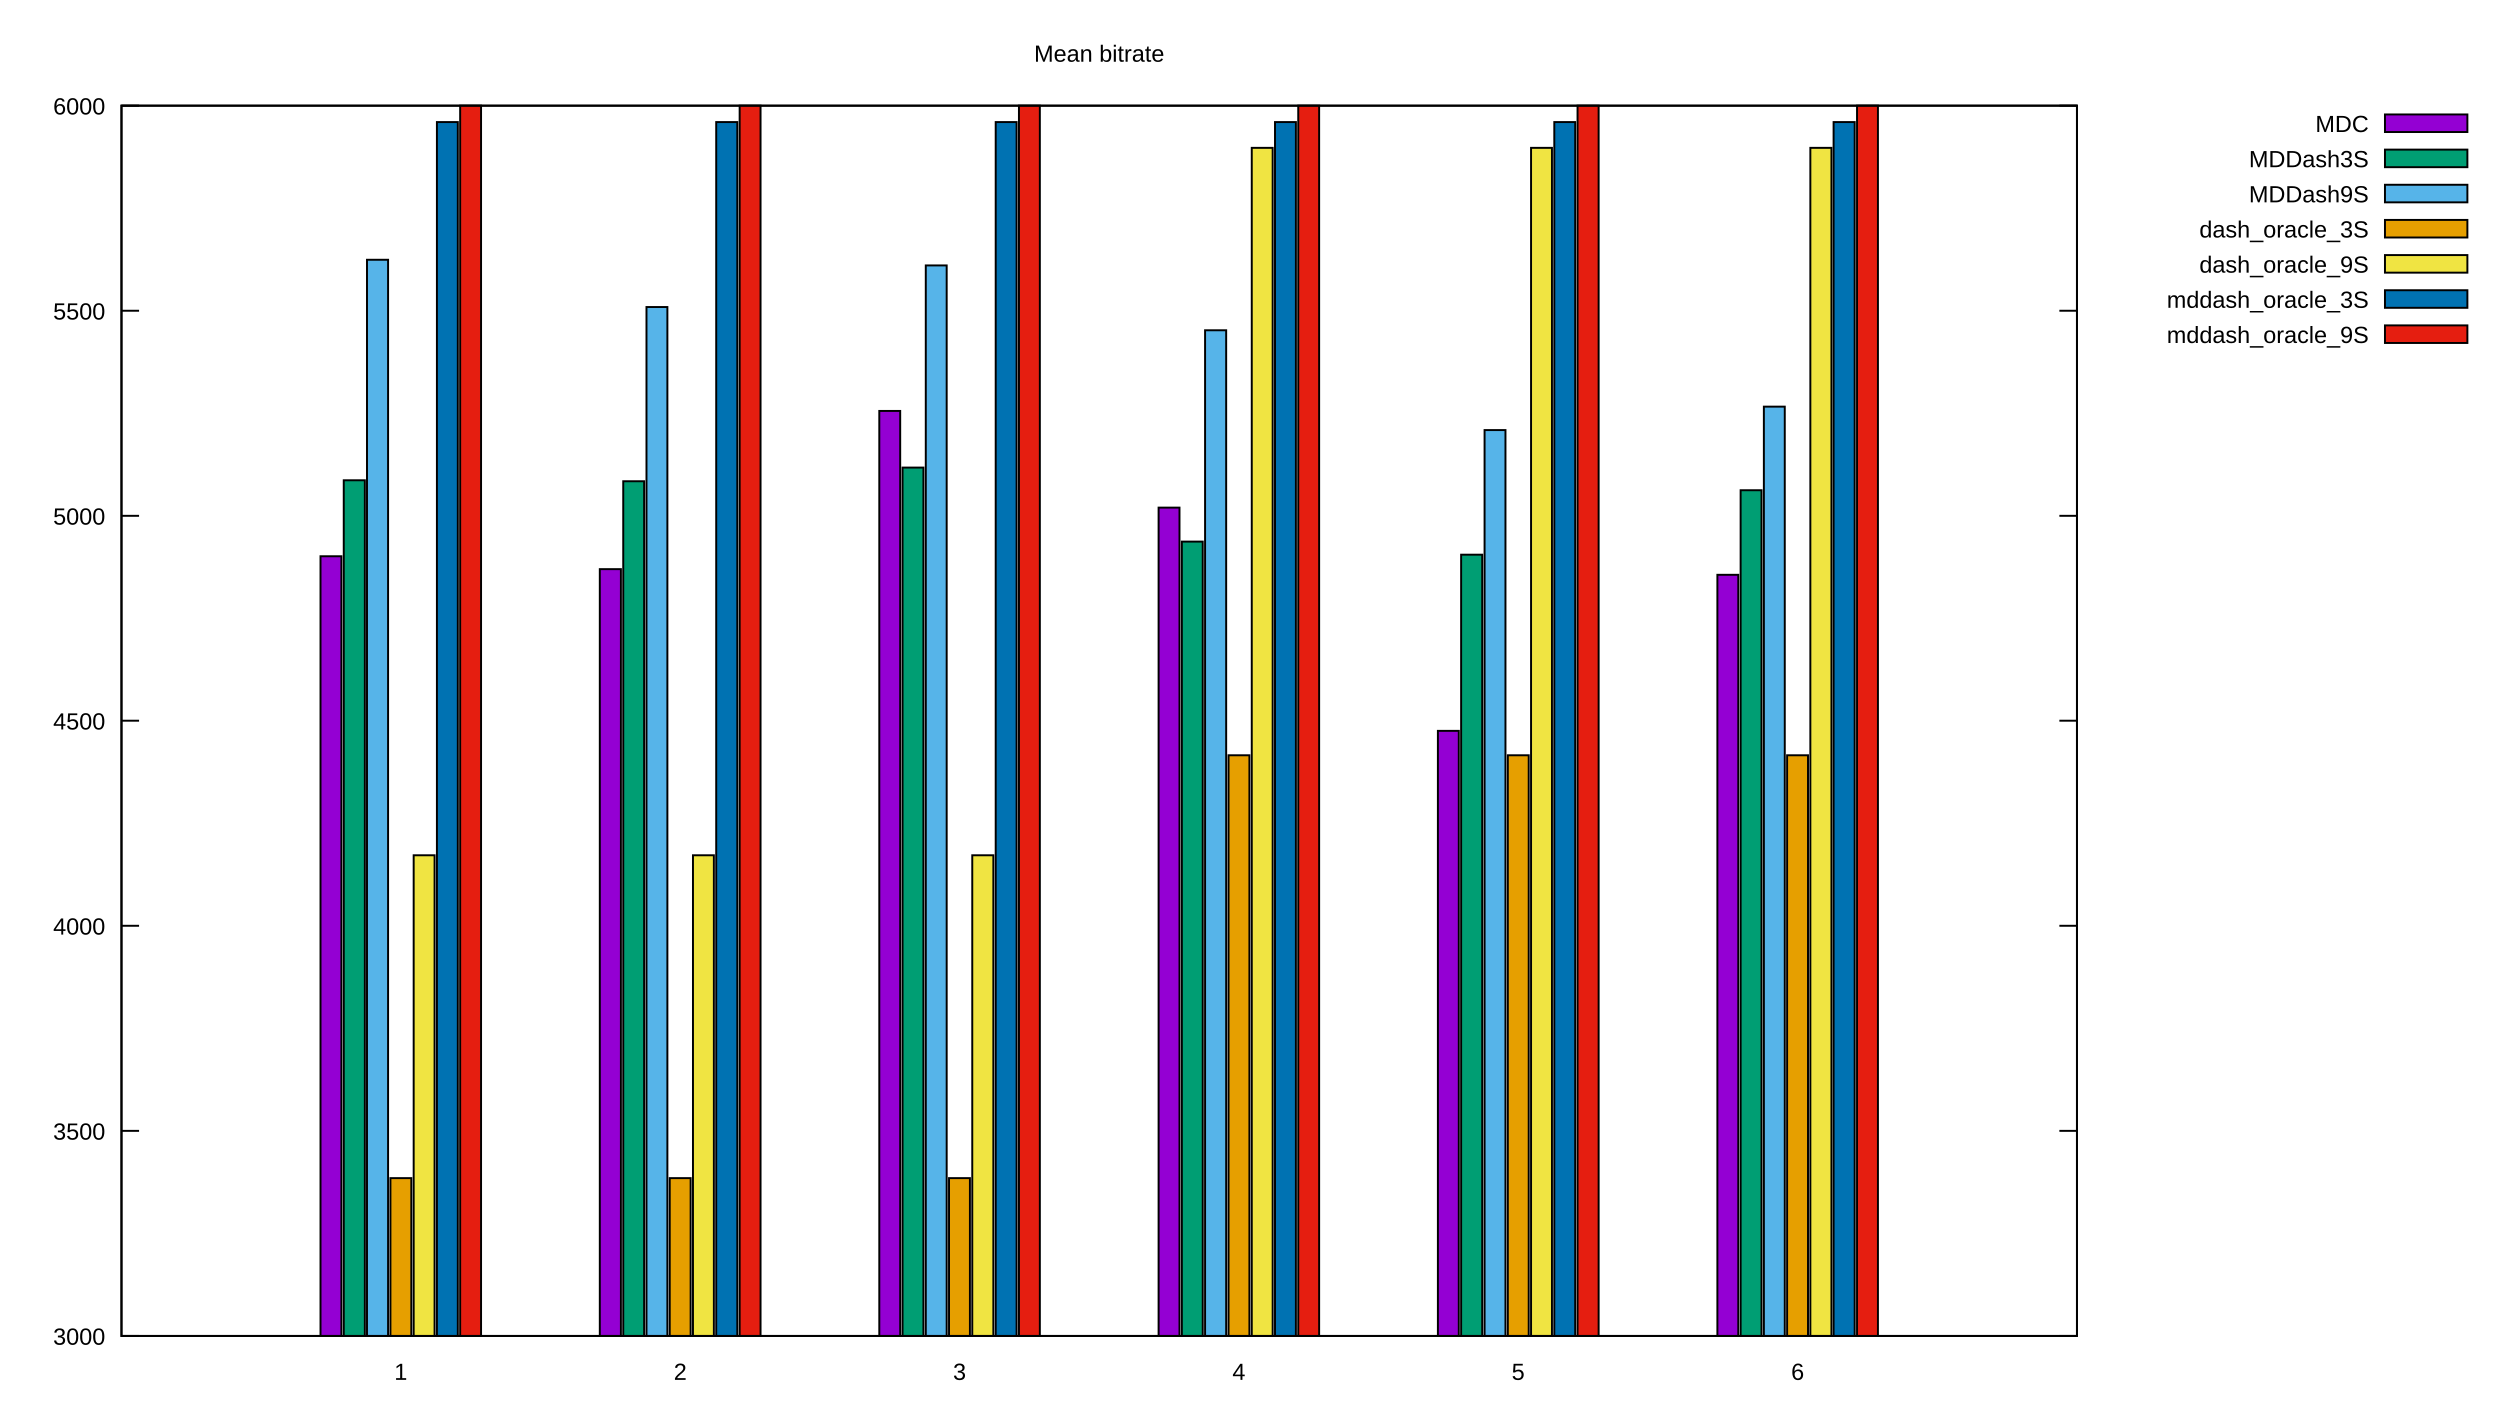
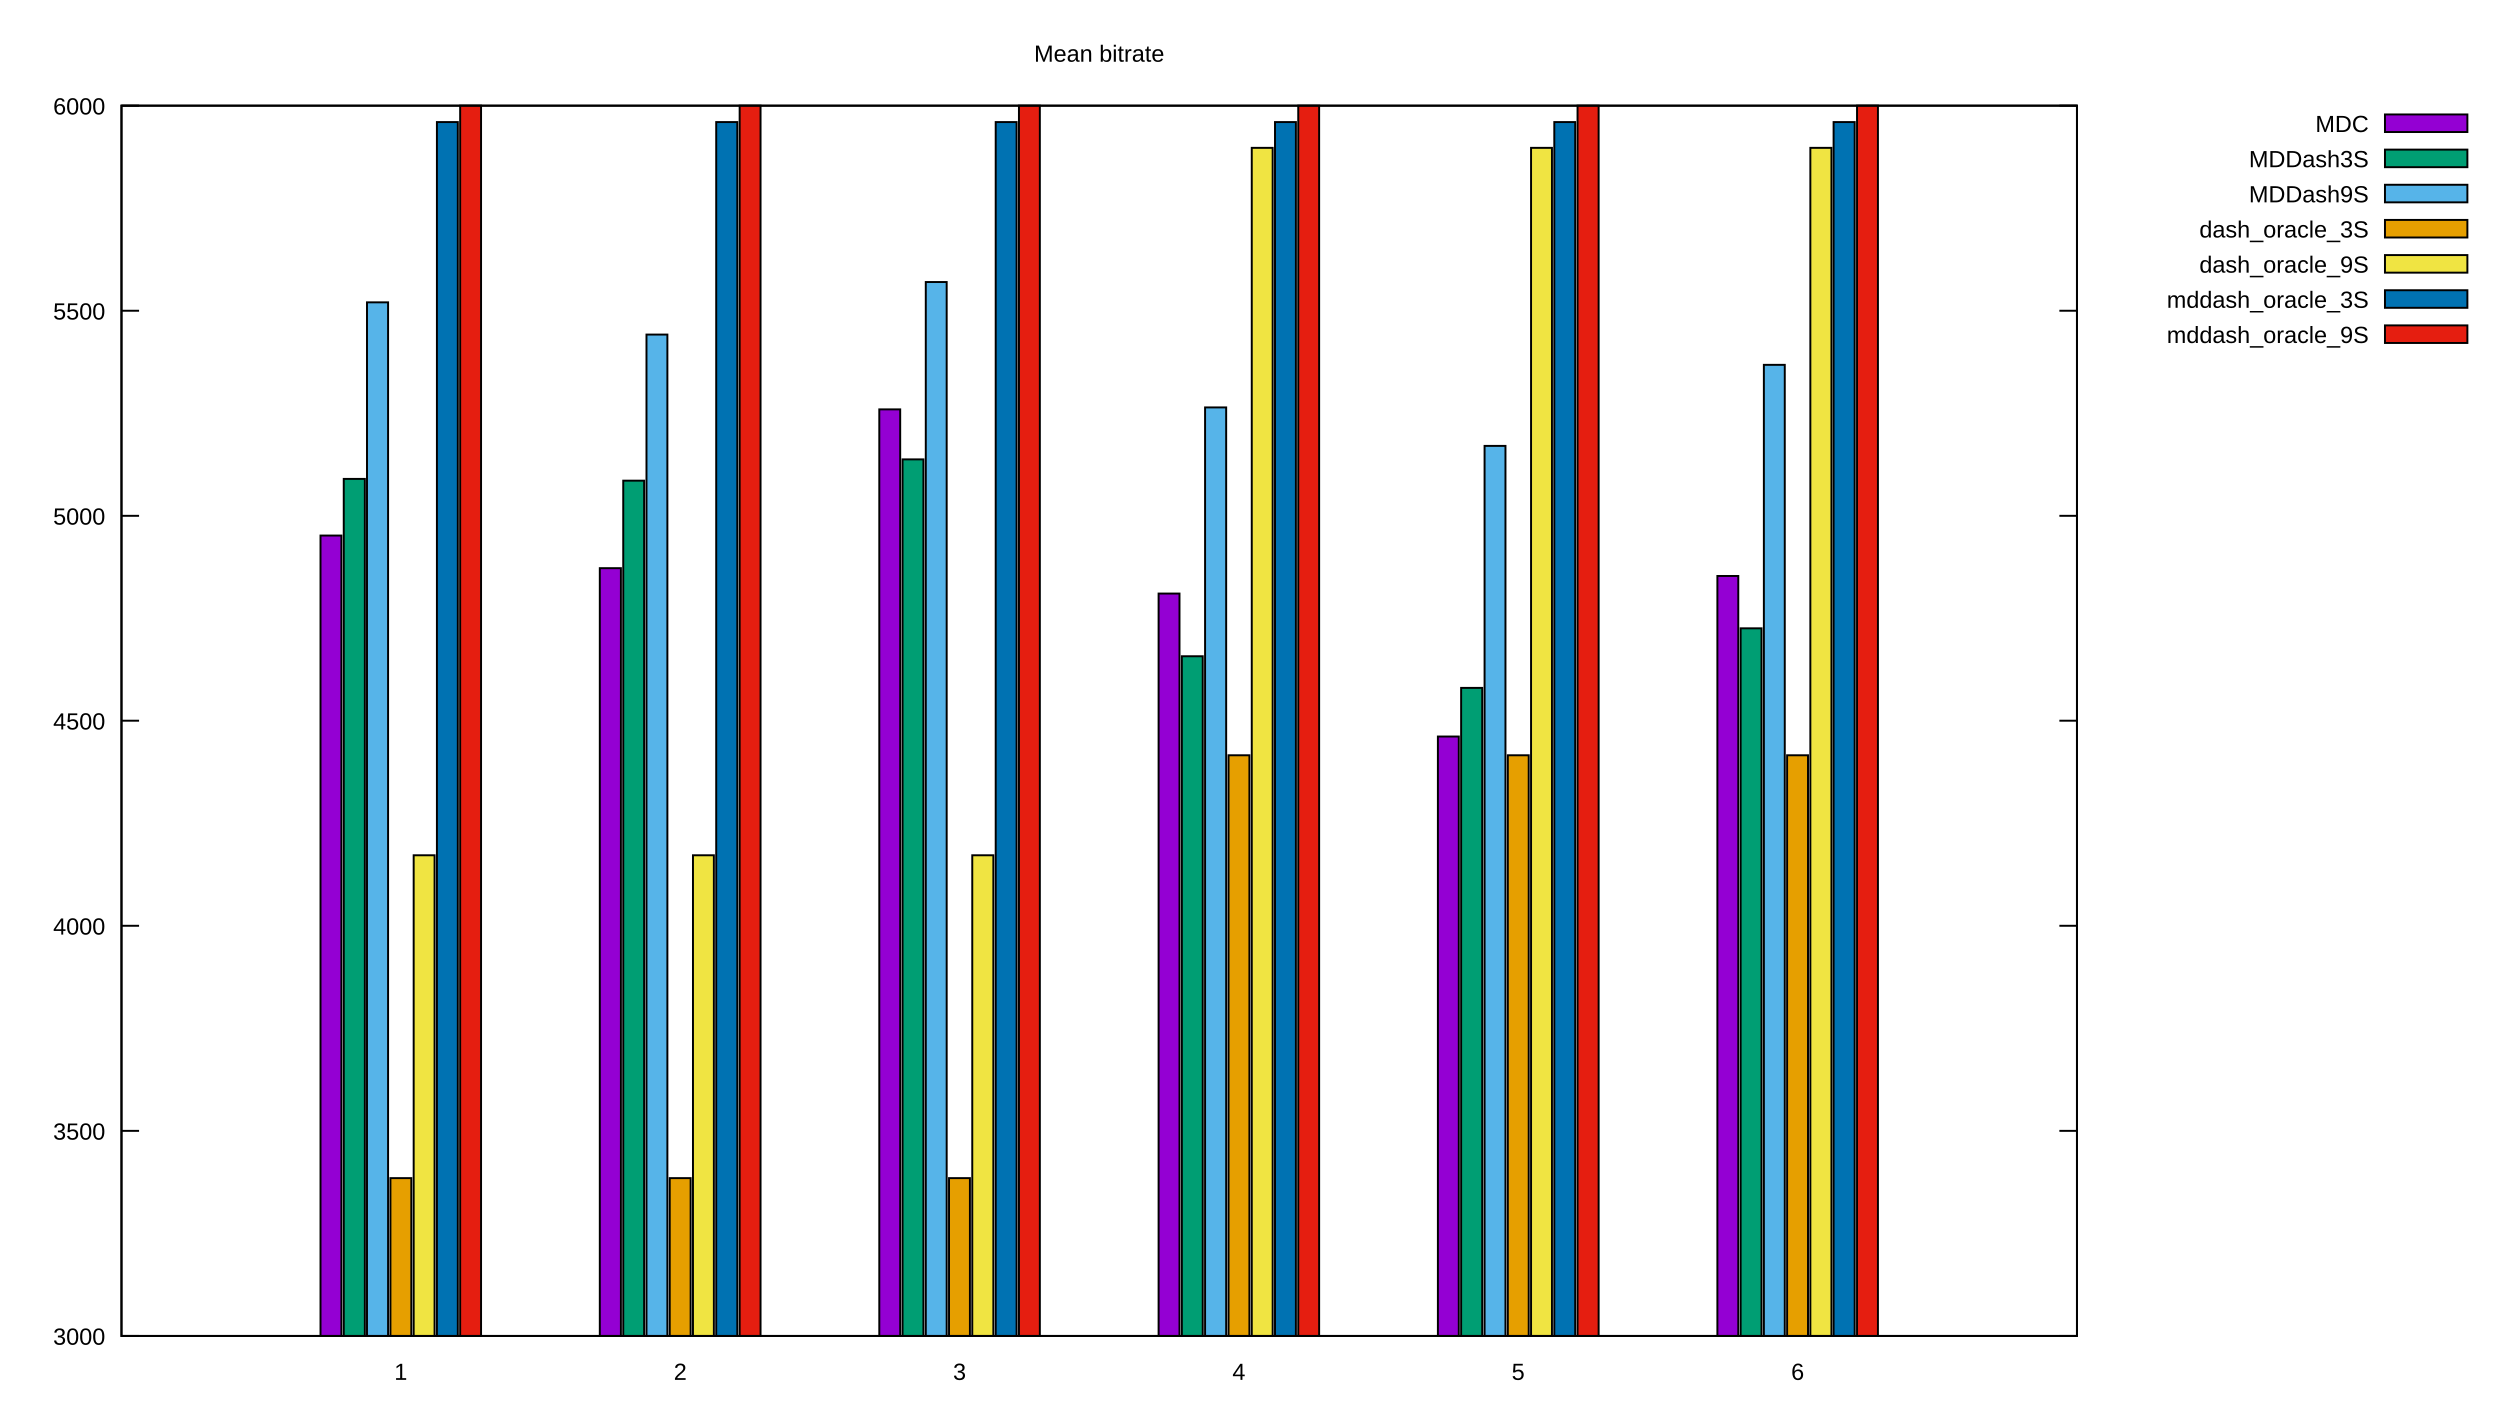
<svg xmlns="http://www.w3.org/2000/svg" xmlns:xlink="http://www.w3.org/1999/xlink" width="1280" height="720" viewBox="0 0 1280 720">
  <g id="gnuplot_canvas">
    <rect x="0" y="0" width="1280" height="720" fill="none" />
    <defs>
      <circle id="gpDot" r="0.5" stroke-width="0.5" />
      <path id="gpPt0" stroke-width="0.222" stroke="currentColor" d="M-1,0 h2 M0,-1 v2" />
      <path id="gpPt1" stroke-width="0.222" stroke="currentColor" d="M-1,-1 L1,1 M1,-1 L-1,1" />
      <path id="gpPt2" stroke-width="0.222" stroke="currentColor" d="M-1,0 L1,0 M0,-1 L0,1 M-1,-1 L1,1 M-1,1 L1,-1" />
      <rect id="gpPt3" stroke-width="0.222" stroke="currentColor" x="-1" y="-1" width="2" height="2" />
      <rect id="gpPt4" stroke-width="0.222" stroke="currentColor" fill="currentColor" x="-1" y="-1" width="2" height="2" />
      <circle id="gpPt5" stroke-width="0.222" stroke="currentColor" cx="0" cy="0" r="1" />
      <use xlink:href="#gpPt5" id="gpPt6" fill="currentColor" stroke="none" />
      <path id="gpPt7" stroke-width="0.222" stroke="currentColor" d="M0,-1.33 L-1.33,0.67 L1.33,0.67 z" />
      <use xlink:href="#gpPt7" id="gpPt8" fill="currentColor" stroke="none" />
      <use xlink:href="#gpPt7" id="gpPt9" stroke="currentColor" transform="rotate(180)" />
      <use xlink:href="#gpPt9" id="gpPt10" fill="currentColor" stroke="none" />
      <use xlink:href="#gpPt3" id="gpPt11" stroke="currentColor" transform="rotate(45)" />
      <use xlink:href="#gpPt11" id="gpPt12" fill="currentColor" stroke="none" />
      <path id="gpPt13" stroke-width="0.222" stroke="currentColor" d="M0,1.330 L1.265,0.411 L0.782,-1.067 L-0.782,-1.076 L-1.265,0.411 z" />
      <use xlink:href="#gpPt13" id="gpPt14" fill="currentColor" stroke="none" />
      <filter id="textbox" filterUnits="objectBoundingBox" x="0" y="0" height="1" width="1">
        <feFlood flood-color="white" flood-opacity="1" result="bgnd" />
        <feComposite in="SourceGraphic" in2="bgnd" operator="atop" />
      </filter>
      <filter id="greybox" filterUnits="objectBoundingBox" x="0" y="0" height="1" width="1">
        <feFlood flood-color="lightgrey" flood-opacity="1" result="grey" />
        <feComposite in="SourceGraphic" in2="grey" operator="atop" />
      </filter>
    </defs>
    <g fill="none" color="white" stroke="currentColor" stroke-width="1.00" stroke-linecap="butt" stroke-linejoin="miter">
</g>
    <g fill="none" color="black" stroke="currentColor" stroke-width="1.00" stroke-linecap="butt" stroke-linejoin="miter">
      <path stroke="black" d="M62.2,684.0 L71.2,684.0 M1063.4,684.0 L1054.4,684.0  " />
      <g transform="translate(53.9,688.5)" stroke="none" fill="black" font-family="Arial" font-size="12.00" text-anchor="end">
        <text>
          <tspan font-family="Arial"> 3000</tspan>
        </text>
      </g>
    </g>
    <g fill="none" color="black" stroke="currentColor" stroke-width="1.00" stroke-linecap="butt" stroke-linejoin="miter">
      <path stroke="black" d="M62.2,579.0 L71.2,579.0 M1063.4,579.0 L1054.4,579.0  " />
      <g transform="translate(53.9,583.5)" stroke="none" fill="black" font-family="Arial" font-size="12.00" text-anchor="end">
        <text>
          <tspan font-family="Arial"> 3500</tspan>
        </text>
      </g>
    </g>
    <g fill="none" color="black" stroke="currentColor" stroke-width="1.00" stroke-linecap="butt" stroke-linejoin="miter">
      <path stroke="black" d="M62.2,474.0 L71.2,474.0 M1063.4,474.0 L1054.4,474.0  " />
      <g transform="translate(53.9,478.5)" stroke="none" fill="black" font-family="Arial" font-size="12.00" text-anchor="end">
        <text>
          <tspan font-family="Arial"> 4000</tspan>
        </text>
      </g>
    </g>
    <g fill="none" color="black" stroke="currentColor" stroke-width="1.00" stroke-linecap="butt" stroke-linejoin="miter">
      <path stroke="black" d="M62.2,369.0 L71.2,369.0 M1063.4,369.0 L1054.4,369.0  " />
      <g transform="translate(53.9,373.5)" stroke="none" fill="black" font-family="Arial" font-size="12.00" text-anchor="end">
        <text>
          <tspan font-family="Arial"> 4500</tspan>
        </text>
      </g>
    </g>
    <g fill="none" color="black" stroke="currentColor" stroke-width="1.00" stroke-linecap="butt" stroke-linejoin="miter">
      <path stroke="black" d="M62.2,264.1 L71.2,264.1 M1063.4,264.1 L1054.4,264.1  " />
      <g transform="translate(53.9,268.6)" stroke="none" fill="black" font-family="Arial" font-size="12.00" text-anchor="end">
        <text>
          <tspan font-family="Arial"> 5000</tspan>
        </text>
      </g>
    </g>
    <g fill="none" color="black" stroke="currentColor" stroke-width="1.00" stroke-linecap="butt" stroke-linejoin="miter">
      <path stroke="black" d="M62.2,159.1 L71.2,159.1 M1063.4,159.1 L1054.4,159.1  " />
      <g transform="translate(53.9,163.6)" stroke="none" fill="black" font-family="Arial" font-size="12.00" text-anchor="end">
        <text>
          <tspan font-family="Arial"> 5500</tspan>
        </text>
      </g>
    </g>
    <g fill="none" color="black" stroke="currentColor" stroke-width="1.00" stroke-linecap="butt" stroke-linejoin="miter">
      <path stroke="black" d="M62.2,54.1 L71.2,54.1 M1063.4,54.1 L1054.4,54.1  " />
      <g transform="translate(53.9,58.6)" stroke="none" fill="black" font-family="Arial" font-size="12.00" text-anchor="end">
        <text>
          <tspan font-family="Arial"> 6000</tspan>
        </text>
      </g>
    </g>
    <g fill="none" color="black" stroke="currentColor" stroke-width="1.00" stroke-linecap="butt" stroke-linejoin="miter">
      <path stroke="black" d="M205.2,684.0  " />
      <g transform="translate(205.2,706.5)" stroke="none" fill="black" font-family="Arial" font-size="12.00" text-anchor="middle">
        <text>
          <tspan font-family="Arial">1</tspan>
        </text>
      </g>
    </g>
    <g fill="none" color="black" stroke="currentColor" stroke-width="1.00" stroke-linecap="butt" stroke-linejoin="miter">
      <path stroke="black" d="M348.3,684.0  " />
      <g transform="translate(348.3,706.5)" stroke="none" fill="black" font-family="Arial" font-size="12.00" text-anchor="middle">
        <text>
          <tspan font-family="Arial">2</tspan>
        </text>
      </g>
    </g>
    <g fill="none" color="black" stroke="currentColor" stroke-width="1.00" stroke-linecap="butt" stroke-linejoin="miter">
      <path stroke="black" d="M491.3,684.0  " />
      <g transform="translate(491.3,706.5)" stroke="none" fill="black" font-family="Arial" font-size="12.00" text-anchor="middle">
        <text>
          <tspan font-family="Arial">3</tspan>
        </text>
      </g>
    </g>
    <g fill="none" color="black" stroke="currentColor" stroke-width="1.00" stroke-linecap="butt" stroke-linejoin="miter">
      <path stroke="black" d="M634.3,684.0  " />
      <g transform="translate(634.3,706.5)" stroke="none" fill="black" font-family="Arial" font-size="12.00" text-anchor="middle">
        <text>
          <tspan font-family="Arial">4</tspan>
        </text>
      </g>
    </g>
    <g fill="none" color="black" stroke="currentColor" stroke-width="1.00" stroke-linecap="butt" stroke-linejoin="miter">
      <path stroke="black" d="M777.3,684.0  " />
      <g transform="translate(777.3,706.5)" stroke="none" fill="black" font-family="Arial" font-size="12.00" text-anchor="middle">
        <text>
          <tspan font-family="Arial">5</tspan>
        </text>
      </g>
    </g>
    <g fill="none" color="black" stroke="currentColor" stroke-width="1.00" stroke-linecap="butt" stroke-linejoin="miter">
      <path stroke="black" d="M920.4,684.0  " />
      <g transform="translate(920.4,706.5)" stroke="none" fill="black" font-family="Arial" font-size="12.00" text-anchor="middle">
        <text>
          <tspan font-family="Arial">6</tspan>
        </text>
      </g>
    </g>
    <g fill="none" color="black" stroke="currentColor" stroke-width="1.00" stroke-linecap="butt" stroke-linejoin="miter">
</g>
    <g fill="none" color="black" stroke="currentColor" stroke-width="1.00" stroke-linecap="butt" stroke-linejoin="miter">
      <path stroke="black" d="M62.2,54.1 L62.2,684.0 L1063.4,684.0 L1063.4,54.1 L62.2,54.1 Z  " />
    </g>
    <g fill="none" color="black" stroke="currentColor" stroke-width="1.00" stroke-linecap="butt" stroke-linejoin="miter">
      <g transform="translate(562.8,31.6)" stroke="none" fill="black" font-family="Arial" font-size="12.00" text-anchor="middle">
        <text>
          <tspan font-family="Arial">Mean bitrate</tspan>
        </text>
      </g>
    </g>
    <g id="gnuplot_plot_1">
      <g fill="none" color="black" stroke="currentColor" stroke-width="1.00" stroke-linecap="butt" stroke-linejoin="miter">
        <g transform="translate(1212.8,67.6)" stroke="none" fill="black" font-family="Arial" font-size="12.00" text-anchor="end">
          <text>MDC</text>
        </g>
      </g>
      <g fill="none" color="black" stroke="currentColor" stroke-width="1.00" stroke-linecap="butt" stroke-linejoin="miter">
        <g stroke="none" shape-rendering="crispEdges">
          <polygon fill="rgb(148,   0, 211)" points="1221.1,67.6 1263.3,67.6 1263.3,58.6 1221.1,58.6 " />
        </g>
        <path stroke="black" d="M1221.1,67.6 L1263.3,67.6 L1263.3,58.6 L1221.1,58.6 L1221.1,67.6 Z  " />
      </g>
      <g fill="none" color="black" stroke="currentColor" stroke-width="1.00" stroke-linecap="butt" stroke-linejoin="miter">
        <g stroke="none" shape-rendering="crispEdges">
-           <polygon fill="rgb(148,   0, 211)" points="164.1,684.0 174.9,684.0 174.9,284.7 164.1,284.7 " />
-         </g>
-         <path stroke="black" d="M164.1,684.0 L164.1,284.8 L174.8,284.8 L174.8,684.0 L164.1,684.0 Z  " />
-       </g>
-       <g fill="none" color="black" stroke="currentColor" stroke-width="1.00" stroke-linecap="butt" stroke-linejoin="miter">
-         <g stroke="none" shape-rendering="crispEdges">
-           <polygon fill="rgb(148,   0, 211)" points="307.1,684.0 318.0,684.0 318.0,291.3 307.1,291.3 " />
-         </g>
-         <path stroke="black" d="M307.1,684.0 L307.1,291.4 L317.9,291.4 L317.9,684.0 L307.1,684.0 Z  " />
-       </g>
-       <g fill="none" color="black" stroke="currentColor" stroke-width="1.00" stroke-linecap="butt" stroke-linejoin="miter">
-         <g stroke="none" shape-rendering="crispEdges">
-           <polygon fill="rgb(148,   0, 211)" points="450.2,684.0 461.0,684.0 461.0,210.3 450.2,210.3 " />
-         </g>
-         <path stroke="black" d="M450.2,684.0 L450.2,210.4 L460.9,210.4 L460.9,684.0 L450.2,684.0 Z  " />
-       </g>
-       <g fill="none" color="black" stroke="currentColor" stroke-width="1.00" stroke-linecap="butt" stroke-linejoin="miter">
-         <g stroke="none" shape-rendering="crispEdges">
-           <polygon fill="rgb(148,   0, 211)" points="593.2,684.0 604.0,684.0 604.0,259.8 593.2,259.8 " />
-         </g>
-         <path stroke="black" d="M593.2,684.0 L593.2,259.9 L603.9,259.9 L603.9,684.0 L593.2,684.0 Z  " />
-       </g>
-       <g fill="none" color="black" stroke="currentColor" stroke-width="1.00" stroke-linecap="butt" stroke-linejoin="miter">
-         <g stroke="none" shape-rendering="crispEdges">
-           <polygon fill="rgb(148,   0, 211)" points="736.2,684.0 747.0,684.0 747.0,374.1 736.2,374.1 " />
-         </g>
-         <path stroke="black" d="M736.2,684.0 L736.2,374.2 L746.9,374.2 L746.9,684.0 L736.2,684.0 Z  " />
-       </g>
-       <g fill="none" color="black" stroke="currentColor" stroke-width="1.00" stroke-linecap="butt" stroke-linejoin="miter">
-         <g stroke="none" shape-rendering="crispEdges">
-           <polygon fill="rgb(148,   0, 211)" points="879.3,684.0 890.1,684.0 890.1,294.2 879.3,294.2 " />
-         </g>
-         <path stroke="black" d="M879.3,684.0 L879.3,294.3 L890.0,294.3 L890.0,684.0 L879.3,684.0 Z  " />
+           <polygon fill="rgb(148,   0, 211)" points="164.1,684.0 174.9,684.0 174.9,274.1 164.1,274.1 " />
+         </g>
+         <path stroke="black" d="M164.1,684.0 L164.1,274.2 L174.8,274.2 L174.8,684.0 L164.1,684.0 Z  " />
+       </g>
+       <g fill="none" color="black" stroke="currentColor" stroke-width="1.00" stroke-linecap="butt" stroke-linejoin="miter">
+         <g stroke="none" shape-rendering="crispEdges">
+           <polygon fill="rgb(148,   0, 211)" points="307.1,684.0 318.0,684.0 318.0,290.8 307.1,290.8 " />
+         </g>
+         <path stroke="black" d="M307.1,684.0 L307.1,290.9 L317.9,290.9 L317.9,684.0 L307.1,684.0 Z  " />
+       </g>
+       <g fill="none" color="black" stroke="currentColor" stroke-width="1.00" stroke-linecap="butt" stroke-linejoin="miter">
+         <g stroke="none" shape-rendering="crispEdges">
+           <polygon fill="rgb(148,   0, 211)" points="450.2,684.0 461.0,684.0 461.0,209.5 450.2,209.5 " />
+         </g>
+         <path stroke="black" d="M450.2,684.0 L450.2,209.6 L460.9,209.6 L460.9,684.0 L450.2,684.0 Z  " />
+       </g>
+       <g fill="none" color="black" stroke="currentColor" stroke-width="1.00" stroke-linecap="butt" stroke-linejoin="miter">
+         <g stroke="none" shape-rendering="crispEdges">
+           <polygon fill="rgb(148,   0, 211)" points="593.2,684.0 604.0,684.0 604.0,303.8 593.2,303.8 " />
+         </g>
+         <path stroke="black" d="M593.2,684.0 L593.2,303.9 L603.9,303.9 L603.9,684.0 L593.2,684.0 Z  " />
+       </g>
+       <g fill="none" color="black" stroke="currentColor" stroke-width="1.00" stroke-linecap="butt" stroke-linejoin="miter">
+         <g stroke="none" shape-rendering="crispEdges">
+           <polygon fill="rgb(148,   0, 211)" points="736.2,684.0 747.0,684.0 747.0,377.0 736.2,377.0 " />
+         </g>
+         <path stroke="black" d="M736.2,684.0 L736.2,377.1 L746.9,377.1 L746.9,684.0 L736.2,684.0 Z  " />
+       </g>
+       <g fill="none" color="black" stroke="currentColor" stroke-width="1.00" stroke-linecap="butt" stroke-linejoin="miter">
+         <g stroke="none" shape-rendering="crispEdges">
+           <polygon fill="rgb(148,   0, 211)" points="879.3,684.0 890.1,684.0 890.1,294.8 879.3,294.8 " />
+         </g>
+         <path stroke="black" d="M879.3,684.0 L879.3,294.9 L890.0,294.9 L890.0,684.0 L879.3,684.0 Z  " />
      </g>
      <g fill="none" color="black" stroke="currentColor" stroke-width="1.00" stroke-linecap="butt" stroke-linejoin="miter">
</g>
    </g>
    <g id="gnuplot_plot_2">
      <g fill="none" color="black" stroke="currentColor" stroke-width="1.00" stroke-linecap="butt" stroke-linejoin="miter">
        <g transform="translate(1212.8,85.6)" stroke="none" fill="black" font-family="Arial" font-size="12.00" text-anchor="end">
          <text>MDDash3S</text>
        </g>
      </g>
      <g fill="none" color="black" stroke="currentColor" stroke-width="1.00" stroke-linecap="butt" stroke-linejoin="miter">
        <g stroke="none" shape-rendering="crispEdges">
          <polygon fill="rgb(  0, 158, 115)" points="1221.1,85.6 1263.3,85.6 1263.3,76.6 1221.1,76.6 " />
        </g>
        <path stroke="black" d="M1221.1,85.6 L1263.3,85.6 L1263.3,76.6 L1221.1,76.6 L1221.1,85.6 Z  " />
      </g>
      <g fill="none" color="black" stroke="currentColor" stroke-width="1.00" stroke-linecap="butt" stroke-linejoin="miter">
        <g stroke="none" shape-rendering="crispEdges">
-           <polygon fill="rgb(  0, 158, 115)" points="176.0,684.0 186.9,684.0 186.9,245.8 176.0,245.8 " />
-         </g>
-         <path stroke="black" d="M176.0,684.0 L176.0,245.9 L186.8,245.9 L186.8,684.0 L176.0,684.0 Z  " />
-       </g>
-       <g fill="none" color="black" stroke="currentColor" stroke-width="1.00" stroke-linecap="butt" stroke-linejoin="miter">
-         <g stroke="none" shape-rendering="crispEdges">
-           <polygon fill="rgb(  0, 158, 115)" points="319.1,684.0 329.9,684.0 329.9,246.3 319.1,246.3 " />
-         </g>
-         <path stroke="black" d="M319.1,684.0 L319.1,246.4 L329.8,246.4 L329.8,684.0 L319.1,684.0 Z  " />
-       </g>
-       <g fill="none" color="black" stroke="currentColor" stroke-width="1.00" stroke-linecap="butt" stroke-linejoin="miter">
-         <g stroke="none" shape-rendering="crispEdges">
-           <polygon fill="rgb(  0, 158, 115)" points="462.1,684.0 472.9,684.0 472.9,239.3 462.1,239.3 " />
-         </g>
-         <path stroke="black" d="M462.1,684.0 L462.1,239.4 L472.8,239.4 L472.8,684.0 L462.1,684.0 Z  " />
-       </g>
-       <g fill="none" color="black" stroke="currentColor" stroke-width="1.00" stroke-linecap="butt" stroke-linejoin="miter">
-         <g stroke="none" shape-rendering="crispEdges">
-           <polygon fill="rgb(  0, 158, 115)" points="605.1,684.0 615.9,684.0 615.9,277.2 605.1,277.2 " />
-         </g>
-         <path stroke="black" d="M605.1,684.0 L605.1,277.3 L615.8,277.3 L615.8,684.0 L605.1,684.0 Z  " />
-       </g>
-       <g fill="none" color="black" stroke="currentColor" stroke-width="1.00" stroke-linecap="butt" stroke-linejoin="miter">
-         <g stroke="none" shape-rendering="crispEdges">
-           <polygon fill="rgb(  0, 158, 115)" points="748.1,684.0 759.0,684.0 759.0,283.9 748.1,283.9 " />
-         </g>
-         <path stroke="black" d="M748.1,684.0 L748.1,284.0 L758.9,284.0 L758.9,684.0 L748.1,684.0 Z  " />
-       </g>
-       <g fill="none" color="black" stroke="currentColor" stroke-width="1.00" stroke-linecap="butt" stroke-linejoin="miter">
-         <g stroke="none" shape-rendering="crispEdges">
-           <polygon fill="rgb(  0, 158, 115)" points="891.2,684.0 902.0,684.0 902.0,250.9 891.2,250.9 " />
-         </g>
-         <path stroke="black" d="M891.2,684.0 L891.2,251.0 L901.9,251.0 L901.9,684.0 L891.2,684.0 Z  " />
+           <polygon fill="rgb(  0, 158, 115)" points="176.0,684.0 186.9,684.0 186.9,245.1 176.0,245.1 " />
+         </g>
+         <path stroke="black" d="M176.0,684.0 L176.0,245.2 L186.8,245.2 L186.8,684.0 L176.0,684.0 Z  " />
+       </g>
+       <g fill="none" color="black" stroke="currentColor" stroke-width="1.00" stroke-linecap="butt" stroke-linejoin="miter">
+         <g stroke="none" shape-rendering="crispEdges">
+           <polygon fill="rgb(  0, 158, 115)" points="319.1,684.0 329.9,684.0 329.9,246.0 319.1,246.0 " />
+         </g>
+         <path stroke="black" d="M319.1,684.0 L319.1,246.1 L329.8,246.1 L329.8,684.0 L319.1,684.0 Z  " />
+       </g>
+       <g fill="none" color="black" stroke="currentColor" stroke-width="1.00" stroke-linecap="butt" stroke-linejoin="miter">
+         <g stroke="none" shape-rendering="crispEdges">
+           <polygon fill="rgb(  0, 158, 115)" points="462.1,684.0 472.9,684.0 472.9,235.1 462.1,235.1 " />
+         </g>
+         <path stroke="black" d="M462.1,684.0 L462.1,235.2 L472.8,235.2 L472.8,684.0 L462.1,684.0 Z  " />
+       </g>
+       <g fill="none" color="black" stroke="currentColor" stroke-width="1.00" stroke-linecap="butt" stroke-linejoin="miter">
+         <g stroke="none" shape-rendering="crispEdges">
+           <polygon fill="rgb(  0, 158, 115)" points="605.1,684.0 615.9,684.0 615.9,335.9 605.1,335.9 " />
+         </g>
+         <path stroke="black" d="M605.1,684.0 L605.1,336.0 L615.8,336.0 L615.8,684.0 L605.1,684.0 Z  " />
+       </g>
+       <g fill="none" color="black" stroke="currentColor" stroke-width="1.00" stroke-linecap="butt" stroke-linejoin="miter">
+         <g stroke="none" shape-rendering="crispEdges">
+           <polygon fill="rgb(  0, 158, 115)" points="748.1,684.0 759.0,684.0 759.0,352.1 748.1,352.1 " />
+         </g>
+         <path stroke="black" d="M748.1,684.0 L748.1,352.2 L758.9,352.2 L758.9,684.0 L748.1,684.0 Z  " />
+       </g>
+       <g fill="none" color="black" stroke="currentColor" stroke-width="1.00" stroke-linecap="butt" stroke-linejoin="miter">
+         <g stroke="none" shape-rendering="crispEdges">
+           <polygon fill="rgb(  0, 158, 115)" points="891.2,684.0 902.0,684.0 902.0,321.6 891.2,321.6 " />
+         </g>
+         <path stroke="black" d="M891.2,684.0 L891.2,321.7 L901.9,321.7 L901.9,684.0 L891.2,684.0 Z  " />
      </g>
      <g fill="none" color="black" stroke="currentColor" stroke-width="1.00" stroke-linecap="butt" stroke-linejoin="miter">
</g>
    </g>
    <g id="gnuplot_plot_3">
      <g fill="none" color="black" stroke="currentColor" stroke-width="1.00" stroke-linecap="butt" stroke-linejoin="miter">
        <g transform="translate(1212.8,103.6)" stroke="none" fill="black" font-family="Arial" font-size="12.00" text-anchor="end">
          <text>MDDash9S</text>
        </g>
      </g>
      <g fill="none" color="black" stroke="currentColor" stroke-width="1.00" stroke-linecap="butt" stroke-linejoin="miter">
        <g stroke="none" shape-rendering="crispEdges">
          <polygon fill="rgb( 86, 180, 233)" points="1221.1,103.6 1263.3,103.6 1263.3,94.6 1221.1,94.6 " />
        </g>
        <path stroke="black" d="M1221.1,103.6 L1263.3,103.6 L1263.3,94.6 L1221.1,94.6 L1221.1,103.6 Z  " />
      </g>
      <g fill="none" color="black" stroke="currentColor" stroke-width="1.00" stroke-linecap="butt" stroke-linejoin="miter">
        <g stroke="none" shape-rendering="crispEdges">
-           <polygon fill="rgb( 86, 180, 233)" points="187.9,684.0 198.8,684.0 198.8,132.9 187.9,132.9 " />
-         </g>
-         <path stroke="black" d="M187.9,684.0 L187.9,133.0 L198.7,133.0 L198.7,684.0 L187.9,684.0 Z  " />
-       </g>
-       <g fill="none" color="black" stroke="currentColor" stroke-width="1.00" stroke-linecap="butt" stroke-linejoin="miter">
-         <g stroke="none" shape-rendering="crispEdges">
-           <polygon fill="rgb( 86, 180, 233)" points="331.0,684.0 341.8,684.0 341.8,157.1 331.0,157.1 " />
-         </g>
-         <path stroke="black" d="M331.0,684.0 L331.0,157.2 L341.7,157.2 L341.7,684.0 L331.0,684.0 Z  " />
-       </g>
-       <g fill="none" color="black" stroke="currentColor" stroke-width="1.00" stroke-linecap="butt" stroke-linejoin="miter">
-         <g stroke="none" shape-rendering="crispEdges">
-           <polygon fill="rgb( 86, 180, 233)" points="474.0,684.0 484.8,684.0 484.8,135.8 474.0,135.8 " />
-         </g>
-         <path stroke="black" d="M474.0,684.0 L474.0,135.9 L484.7,135.9 L484.7,684.0 L474.0,684.0 Z  " />
-       </g>
-       <g fill="none" color="black" stroke="currentColor" stroke-width="1.00" stroke-linecap="butt" stroke-linejoin="miter">
-         <g stroke="none" shape-rendering="crispEdges">
-           <polygon fill="rgb( 86, 180, 233)" points="617.0,684.0 627.9,684.0 627.9,169.0 617.0,169.0 " />
-         </g>
-         <path stroke="black" d="M617.0,684.0 L617.0,169.1 L627.8,169.1 L627.8,684.0 L617.0,684.0 Z  " />
-       </g>
-       <g fill="none" color="black" stroke="currentColor" stroke-width="1.00" stroke-linecap="butt" stroke-linejoin="miter">
-         <g stroke="none" shape-rendering="crispEdges">
-           <polygon fill="rgb( 86, 180, 233)" points="760.1,684.0 770.9,684.0 770.9,220.1 760.1,220.1 " />
-         </g>
-         <path stroke="black" d="M760.1,684.0 L760.1,220.2 L770.8,220.2 L770.8,684.0 L760.1,684.0 Z  " />
-       </g>
-       <g fill="none" color="black" stroke="currentColor" stroke-width="1.00" stroke-linecap="butt" stroke-linejoin="miter">
-         <g stroke="none" shape-rendering="crispEdges">
-           <polygon fill="rgb( 86, 180, 233)" points="903.1,684.0 913.9,684.0 913.9,208.1 903.1,208.1 " />
-         </g>
-         <path stroke="black" d="M903.1,684.0 L903.1,208.2 L913.8,208.2 L913.8,684.0 L903.1,684.0 Z  " />
+           <polygon fill="rgb( 86, 180, 233)" points="187.9,684.0 198.8,684.0 198.8,154.7 187.9,154.7 " />
+         </g>
+         <path stroke="black" d="M187.9,684.0 L187.9,154.8 L198.7,154.8 L198.7,684.0 L187.9,684.0 Z  " />
+       </g>
+       <g fill="none" color="black" stroke="currentColor" stroke-width="1.00" stroke-linecap="butt" stroke-linejoin="miter">
+         <g stroke="none" shape-rendering="crispEdges">
+           <polygon fill="rgb( 86, 180, 233)" points="331.0,684.0 341.8,684.0 341.8,171.2 331.0,171.2 " />
+         </g>
+         <path stroke="black" d="M331.0,684.0 L331.0,171.3 L341.7,171.3 L341.7,684.0 L331.0,684.0 Z  " />
+       </g>
+       <g fill="none" color="black" stroke="currentColor" stroke-width="1.00" stroke-linecap="butt" stroke-linejoin="miter">
+         <g stroke="none" shape-rendering="crispEdges">
+           <polygon fill="rgb( 86, 180, 233)" points="474.0,684.0 484.8,684.0 484.8,144.3 474.0,144.3 " />
+         </g>
+         <path stroke="black" d="M474.0,684.0 L474.0,144.4 L484.7,144.4 L484.7,684.0 L474.0,684.0 Z  " />
+       </g>
+       <g fill="none" color="black" stroke="currentColor" stroke-width="1.00" stroke-linecap="butt" stroke-linejoin="miter">
+         <g stroke="none" shape-rendering="crispEdges">
+           <polygon fill="rgb( 86, 180, 233)" points="617.0,684.0 627.9,684.0 627.9,208.5 617.0,208.5 " />
+         </g>
+         <path stroke="black" d="M617.0,684.0 L617.0,208.6 L627.8,208.6 L627.8,684.0 L617.0,684.0 Z  " />
+       </g>
+       <g fill="none" color="black" stroke="currentColor" stroke-width="1.00" stroke-linecap="butt" stroke-linejoin="miter">
+         <g stroke="none" shape-rendering="crispEdges">
+           <polygon fill="rgb( 86, 180, 233)" points="760.1,684.0 770.9,684.0 770.9,228.2 760.1,228.2 " />
+         </g>
+         <path stroke="black" d="M760.1,684.0 L760.1,228.3 L770.8,228.3 L770.8,684.0 L760.1,684.0 Z  " />
+       </g>
+       <g fill="none" color="black" stroke="currentColor" stroke-width="1.00" stroke-linecap="butt" stroke-linejoin="miter">
+         <g stroke="none" shape-rendering="crispEdges">
+           <polygon fill="rgb( 86, 180, 233)" points="903.1,684.0 913.9,684.0 913.9,186.7 903.1,186.7 " />
+         </g>
+         <path stroke="black" d="M903.1,684.0 L903.1,186.8 L913.8,186.8 L913.8,684.0 L903.1,684.0 Z  " />
      </g>
      <g fill="none" color="black" stroke="currentColor" stroke-width="1.00" stroke-linecap="butt" stroke-linejoin="miter">
</g>
    </g>
    <g id="gnuplot_plot_4">
      <g fill="none" color="black" stroke="currentColor" stroke-width="1.00" stroke-linecap="butt" stroke-linejoin="miter">
        <g transform="translate(1212.8,121.6)" stroke="none" fill="black" font-family="Arial" font-size="12.00" text-anchor="end">
          <text>dash_oracle_3S</text>
        </g>
      </g>
      <g fill="none" color="black" stroke="currentColor" stroke-width="1.00" stroke-linecap="butt" stroke-linejoin="miter">
        <g stroke="none" shape-rendering="crispEdges">
          <polygon fill="rgb(230, 159,   0)" points="1221.1,121.6 1263.3,121.6 1263.3,112.6 1221.1,112.6 " />
        </g>
        <path stroke="black" d="M1221.1,121.6 L1263.3,121.6 L1263.3,112.6 L1221.1,112.6 L1221.1,121.6 Z  " />
      </g>
      <g fill="none" color="black" stroke="currentColor" stroke-width="1.00" stroke-linecap="butt" stroke-linejoin="miter">
        <g stroke="none" shape-rendering="crispEdges">
          <polygon fill="rgb(230, 159,   0)" points="199.9,684.0 210.7,684.0 210.7,603.1 199.9,603.1 " />
        </g>
        <path stroke="black" d="M199.9,684.0 L199.9,603.2 L210.6,603.2 L210.6,684.0 L199.9,684.0 Z  " />
      </g>
      <g fill="none" color="black" stroke="currentColor" stroke-width="1.00" stroke-linecap="butt" stroke-linejoin="miter">
        <g stroke="none" shape-rendering="crispEdges">
          <polygon fill="rgb(230, 159,   0)" points="342.9,684.0 353.7,684.0 353.7,603.1 342.9,603.1 " />
        </g>
        <path stroke="black" d="M342.9,684.0 L342.9,603.2 L353.6,603.2 L353.6,684.0 L342.9,684.0 Z  " />
      </g>
      <g fill="none" color="black" stroke="currentColor" stroke-width="1.00" stroke-linecap="butt" stroke-linejoin="miter">
        <g stroke="none" shape-rendering="crispEdges">
          <polygon fill="rgb(230, 159,   0)" points="485.9,684.0 496.7,684.0 496.7,603.1 485.9,603.1 " />
        </g>
        <path stroke="black" d="M485.9,684.0 L485.9,603.2 L496.6,603.2 L496.6,684.0 L485.9,684.0 Z  " />
      </g>
      <g fill="none" color="black" stroke="currentColor" stroke-width="1.00" stroke-linecap="butt" stroke-linejoin="miter">
        <g stroke="none" shape-rendering="crispEdges">
          <polygon fill="rgb(230, 159,   0)" points="629.0,684.0 639.8,684.0 639.8,386.6 629.0,386.6 " />
        </g>
        <path stroke="black" d="M629.0,684.0 L629.0,386.7 L639.7,386.7 L639.7,684.0 L629.0,684.0 Z  " />
      </g>
      <g fill="none" color="black" stroke="currentColor" stroke-width="1.00" stroke-linecap="butt" stroke-linejoin="miter">
        <g stroke="none" shape-rendering="crispEdges">
          <polygon fill="rgb(230, 159,   0)" points="772.0,684.0 782.8,684.0 782.8,386.6 772.0,386.6 " />
        </g>
        <path stroke="black" d="M772.0,684.0 L772.0,386.7 L782.7,386.7 L782.7,684.0 L772.0,684.0 Z  " />
      </g>
      <g fill="none" color="black" stroke="currentColor" stroke-width="1.00" stroke-linecap="butt" stroke-linejoin="miter">
        <g stroke="none" shape-rendering="crispEdges">
          <polygon fill="rgb(230, 159,   0)" points="915.0,684.0 925.8,684.0 925.8,386.6 915.0,386.6 " />
        </g>
        <path stroke="black" d="M915.0,684.0 L915.0,386.7 L925.7,386.7 L925.7,684.0 L915.0,684.0 Z  " />
      </g>
      <g fill="none" color="black" stroke="currentColor" stroke-width="1.00" stroke-linecap="butt" stroke-linejoin="miter">
</g>
    </g>
    <g id="gnuplot_plot_5">
      <g fill="none" color="black" stroke="currentColor" stroke-width="1.00" stroke-linecap="butt" stroke-linejoin="miter">
        <g transform="translate(1212.8,139.6)" stroke="none" fill="black" font-family="Arial" font-size="12.00" text-anchor="end">
          <text>dash_oracle_9S</text>
        </g>
      </g>
      <g fill="none" color="black" stroke="currentColor" stroke-width="1.00" stroke-linecap="butt" stroke-linejoin="miter">
        <g stroke="none" shape-rendering="crispEdges">
          <polygon fill="rgb(240, 228,  66)" points="1221.1,139.6 1263.3,139.6 1263.3,130.6 1221.1,130.6 " />
        </g>
        <path stroke="black" d="M1221.1,139.6 L1263.3,139.6 L1263.3,130.6 L1221.1,130.6 L1221.1,139.6 Z  " />
      </g>
      <g fill="none" color="black" stroke="currentColor" stroke-width="1.00" stroke-linecap="butt" stroke-linejoin="miter">
        <g stroke="none" shape-rendering="crispEdges">
          <polygon fill="rgb(240, 228,  66)" points="211.8,684.0 222.6,684.0 222.6,437.8 211.8,437.8 " />
        </g>
        <path stroke="black" d="M211.8,684.0 L211.8,437.9 L222.5,437.9 L222.5,684.0 L211.8,684.0 Z  " />
      </g>
      <g fill="none" color="black" stroke="currentColor" stroke-width="1.00" stroke-linecap="butt" stroke-linejoin="miter">
        <g stroke="none" shape-rendering="crispEdges">
          <polygon fill="rgb(240, 228,  66)" points="354.8,684.0 365.6,684.0 365.6,437.8 354.8,437.8 " />
        </g>
        <path stroke="black" d="M354.8,684.0 L354.8,437.9 L365.5,437.9 L365.5,684.0 L354.8,684.0 Z  " />
      </g>
      <g fill="none" color="black" stroke="currentColor" stroke-width="1.00" stroke-linecap="butt" stroke-linejoin="miter">
        <g stroke="none" shape-rendering="crispEdges">
          <polygon fill="rgb(240, 228,  66)" points="497.8,684.0 508.7,684.0 508.7,437.8 497.8,437.8 " />
        </g>
        <path stroke="black" d="M497.8,684.0 L497.8,437.9 L508.6,437.9 L508.6,684.0 L497.8,684.0 Z  " />
      </g>
      <g fill="none" color="black" stroke="currentColor" stroke-width="1.00" stroke-linecap="butt" stroke-linejoin="miter">
        <g stroke="none" shape-rendering="crispEdges">
          <polygon fill="rgb(240, 228,  66)" points="640.9,684.0 651.7,684.0 651.7,75.6 640.9,75.6 " />
        </g>
        <path stroke="black" d="M640.9,684.0 L640.9,75.7 L651.6,75.7 L651.6,684.0 L640.9,684.0 Z  " />
      </g>
      <g fill="none" color="black" stroke="currentColor" stroke-width="1.00" stroke-linecap="butt" stroke-linejoin="miter">
        <g stroke="none" shape-rendering="crispEdges">
          <polygon fill="rgb(240, 228,  66)" points="783.9,684.0 794.7,684.0 794.7,75.6 783.9,75.6 " />
        </g>
        <path stroke="black" d="M783.9,684.0 L783.9,75.7 L794.6,75.7 L794.6,684.0 L783.9,684.0 Z  " />
      </g>
      <g fill="none" color="black" stroke="currentColor" stroke-width="1.00" stroke-linecap="butt" stroke-linejoin="miter">
        <g stroke="none" shape-rendering="crispEdges">
          <polygon fill="rgb(240, 228,  66)" points="926.9,684.0 937.8,684.0 937.8,75.6 926.9,75.6 " />
        </g>
        <path stroke="black" d="M926.9,684.0 L926.9,75.7 L937.7,75.7 L937.7,684.0 L926.9,684.0 Z  " />
      </g>
      <g fill="none" color="black" stroke="currentColor" stroke-width="1.00" stroke-linecap="butt" stroke-linejoin="miter">
</g>
    </g>
    <g id="gnuplot_plot_6">
      <g fill="none" color="black" stroke="currentColor" stroke-width="1.00" stroke-linecap="butt" stroke-linejoin="miter">
        <g transform="translate(1212.8,157.6)" stroke="none" fill="black" font-family="Arial" font-size="12.00" text-anchor="end">
          <text>mddash_oracle_3S</text>
        </g>
      </g>
      <g fill="none" color="black" stroke="currentColor" stroke-width="1.00" stroke-linecap="butt" stroke-linejoin="miter">
        <g stroke="none" shape-rendering="crispEdges">
          <polygon fill="rgb(  0, 114, 178)" points="1221.1,157.6 1263.3,157.6 1263.3,148.6 1221.1,148.6 " />
        </g>
        <path stroke="black" d="M1221.1,157.6 L1263.3,157.6 L1263.3,148.6 L1221.1,148.6 L1221.1,157.6 Z  " />
      </g>
      <g fill="none" color="black" stroke="currentColor" stroke-width="1.00" stroke-linecap="butt" stroke-linejoin="miter">
        <g stroke="none" shape-rendering="crispEdges">
          <polygon fill="rgb(  0, 114, 178)" points="223.7,684.0 234.5,684.0 234.5,62.4 223.7,62.4 " />
        </g>
        <path stroke="black" d="M223.7,684.0 L223.7,62.5 L234.4,62.5 L234.4,684.0 L223.7,684.0 Z  " />
      </g>
      <g fill="none" color="black" stroke="currentColor" stroke-width="1.00" stroke-linecap="butt" stroke-linejoin="miter">
        <g stroke="none" shape-rendering="crispEdges">
          <polygon fill="rgb(  0, 114, 178)" points="366.7,684.0 377.6,684.0 377.6,62.4 366.7,62.4 " />
        </g>
        <path stroke="black" d="M366.7,684.0 L366.7,62.5 L377.5,62.5 L377.5,684.0 L366.7,684.0 Z  " />
      </g>
      <g fill="none" color="black" stroke="currentColor" stroke-width="1.00" stroke-linecap="butt" stroke-linejoin="miter">
        <g stroke="none" shape-rendering="crispEdges">
          <polygon fill="rgb(  0, 114, 178)" points="509.8,684.0 520.6,684.0 520.6,62.4 509.8,62.4 " />
        </g>
        <path stroke="black" d="M509.8,684.0 L509.8,62.5 L520.5,62.5 L520.5,684.0 L509.8,684.0 Z  " />
      </g>
      <g fill="none" color="black" stroke="currentColor" stroke-width="1.00" stroke-linecap="butt" stroke-linejoin="miter">
        <g stroke="none" shape-rendering="crispEdges">
          <polygon fill="rgb(  0, 114, 178)" points="652.8,684.0 663.6,684.0 663.6,62.4 652.8,62.4 " />
        </g>
        <path stroke="black" d="M652.8,684.0 L652.8,62.5 L663.5,62.5 L663.5,684.0 L652.8,684.0 Z  " />
      </g>
      <g fill="none" color="black" stroke="currentColor" stroke-width="1.00" stroke-linecap="butt" stroke-linejoin="miter">
        <g stroke="none" shape-rendering="crispEdges">
          <polygon fill="rgb(  0, 114, 178)" points="795.8,684.0 806.6,684.0 806.6,62.4 795.8,62.4 " />
        </g>
        <path stroke="black" d="M795.8,684.0 L795.8,62.5 L806.5,62.5 L806.5,684.0 L795.8,684.0 Z  " />
      </g>
      <g fill="none" color="black" stroke="currentColor" stroke-width="1.00" stroke-linecap="butt" stroke-linejoin="miter">
        <g stroke="none" shape-rendering="crispEdges">
          <polygon fill="rgb(  0, 114, 178)" points="938.8,684.0 949.7,684.0 949.7,62.4 938.8,62.4 " />
        </g>
        <path stroke="black" d="M938.8,684.0 L938.8,62.5 L949.6,62.5 L949.6,684.0 L938.8,684.0 Z  " />
      </g>
      <g fill="none" color="black" stroke="currentColor" stroke-width="1.00" stroke-linecap="butt" stroke-linejoin="miter">
</g>
    </g>
    <g id="gnuplot_plot_7">
      <g fill="none" color="black" stroke="currentColor" stroke-width="1.00" stroke-linecap="butt" stroke-linejoin="miter">
        <g transform="translate(1212.8,175.6)" stroke="none" fill="black" font-family="Arial" font-size="12.00" text-anchor="end">
          <text>mddash_oracle_9S</text>
        </g>
      </g>
      <g fill="none" color="black" stroke="currentColor" stroke-width="1.00" stroke-linecap="butt" stroke-linejoin="miter">
        <g stroke="none" shape-rendering="crispEdges">
          <polygon fill="rgb(229,  30,  16)" points="1221.1,175.6 1263.3,175.6 1263.3,166.6 1221.1,166.6 " />
        </g>
        <path stroke="black" d="M1221.1,175.6 L1263.3,175.6 L1263.3,166.6 L1221.1,166.6 L1221.1,175.6 Z  " />
      </g>
      <g fill="none" color="black" stroke="currentColor" stroke-width="1.00" stroke-linecap="butt" stroke-linejoin="miter">
        <g stroke="none" shape-rendering="crispEdges">
          <polygon fill="rgb(229,  30,  16)" points="235.6,684.0 246.4,684.0 246.4,54.0 235.6,54.0 " />
        </g>
        <path stroke="black" d="M235.6,684.0 L235.6,54.1 L246.3,54.1 L246.3,684.0 L235.6,684.0 Z  " />
      </g>
      <g fill="none" color="black" stroke="currentColor" stroke-width="1.00" stroke-linecap="butt" stroke-linejoin="miter">
        <g stroke="none" shape-rendering="crispEdges">
          <polygon fill="rgb(229,  30,  16)" points="378.7,684.0 389.5,684.0 389.5,54.0 378.7,54.0 " />
        </g>
        <path stroke="black" d="M378.7,684.0 L378.7,54.1 L389.4,54.1 L389.4,684.0 L378.7,684.0 Z  " />
      </g>
      <g fill="none" color="black" stroke="currentColor" stroke-width="1.00" stroke-linecap="butt" stroke-linejoin="miter">
        <g stroke="none" shape-rendering="crispEdges">
          <polygon fill="rgb(229,  30,  16)" points="521.7,684.0 532.5,684.0 532.5,54.0 521.7,54.0 " />
        </g>
        <path stroke="black" d="M521.7,684.0 L521.7,54.1 L532.4,54.1 L532.4,684.0 L521.7,684.0 Z  " />
      </g>
      <g fill="none" color="black" stroke="currentColor" stroke-width="1.00" stroke-linecap="butt" stroke-linejoin="miter">
        <g stroke="none" shape-rendering="crispEdges">
          <polygon fill="rgb(229,  30,  16)" points="664.7,684.0 675.5,684.0 675.5,54.0 664.7,54.0 " />
        </g>
        <path stroke="black" d="M664.7,684.0 L664.7,54.1 L675.4,54.1 L675.4,684.0 L664.7,684.0 Z  " />
      </g>
      <g fill="none" color="black" stroke="currentColor" stroke-width="1.00" stroke-linecap="butt" stroke-linejoin="miter">
        <g stroke="none" shape-rendering="crispEdges">
          <polygon fill="rgb(229,  30,  16)" points="807.7,684.0 818.6,684.0 818.6,54.0 807.7,54.0 " />
        </g>
        <path stroke="black" d="M807.7,684.0 L807.7,54.1 L818.5,54.1 L818.5,684.0 L807.7,684.0 Z  " />
      </g>
      <g fill="none" color="black" stroke="currentColor" stroke-width="1.00" stroke-linecap="butt" stroke-linejoin="miter">
        <g stroke="none" shape-rendering="crispEdges">
          <polygon fill="rgb(229,  30,  16)" points="950.8,684.0 961.6,684.0 961.6,54.0 950.8,54.0 " />
        </g>
        <path stroke="black" d="M950.8,684.0 L950.8,54.1 L961.5,54.1 L961.5,684.0 L950.8,684.0 Z  " />
      </g>
      <g fill="none" color="black" stroke="currentColor" stroke-width="1.00" stroke-linecap="butt" stroke-linejoin="miter">
</g>
    </g>
    <g fill="none" color="white" stroke="rgb(229,  30,  16)" stroke-width="2.00" stroke-linecap="butt" stroke-linejoin="miter">
</g>
    <g fill="none" color="black" stroke="currentColor" stroke-width="2.00" stroke-linecap="butt" stroke-linejoin="miter">
</g>
    <g fill="none" color="black" stroke="black" stroke-width="1.00" stroke-linecap="butt" stroke-linejoin="miter">
</g>
    <g fill="none" color="black" stroke="currentColor" stroke-width="1.00" stroke-linecap="butt" stroke-linejoin="miter">
      <path stroke="black" d="M62.2,54.1 L62.2,684.0 L1063.4,684.0 L1063.4,54.1 L62.2,54.1 Z  " />
    </g>
    <g fill="none" color="black" stroke="currentColor" stroke-width="1.00" stroke-linecap="butt" stroke-linejoin="miter">
</g>
  </g>
</svg>
